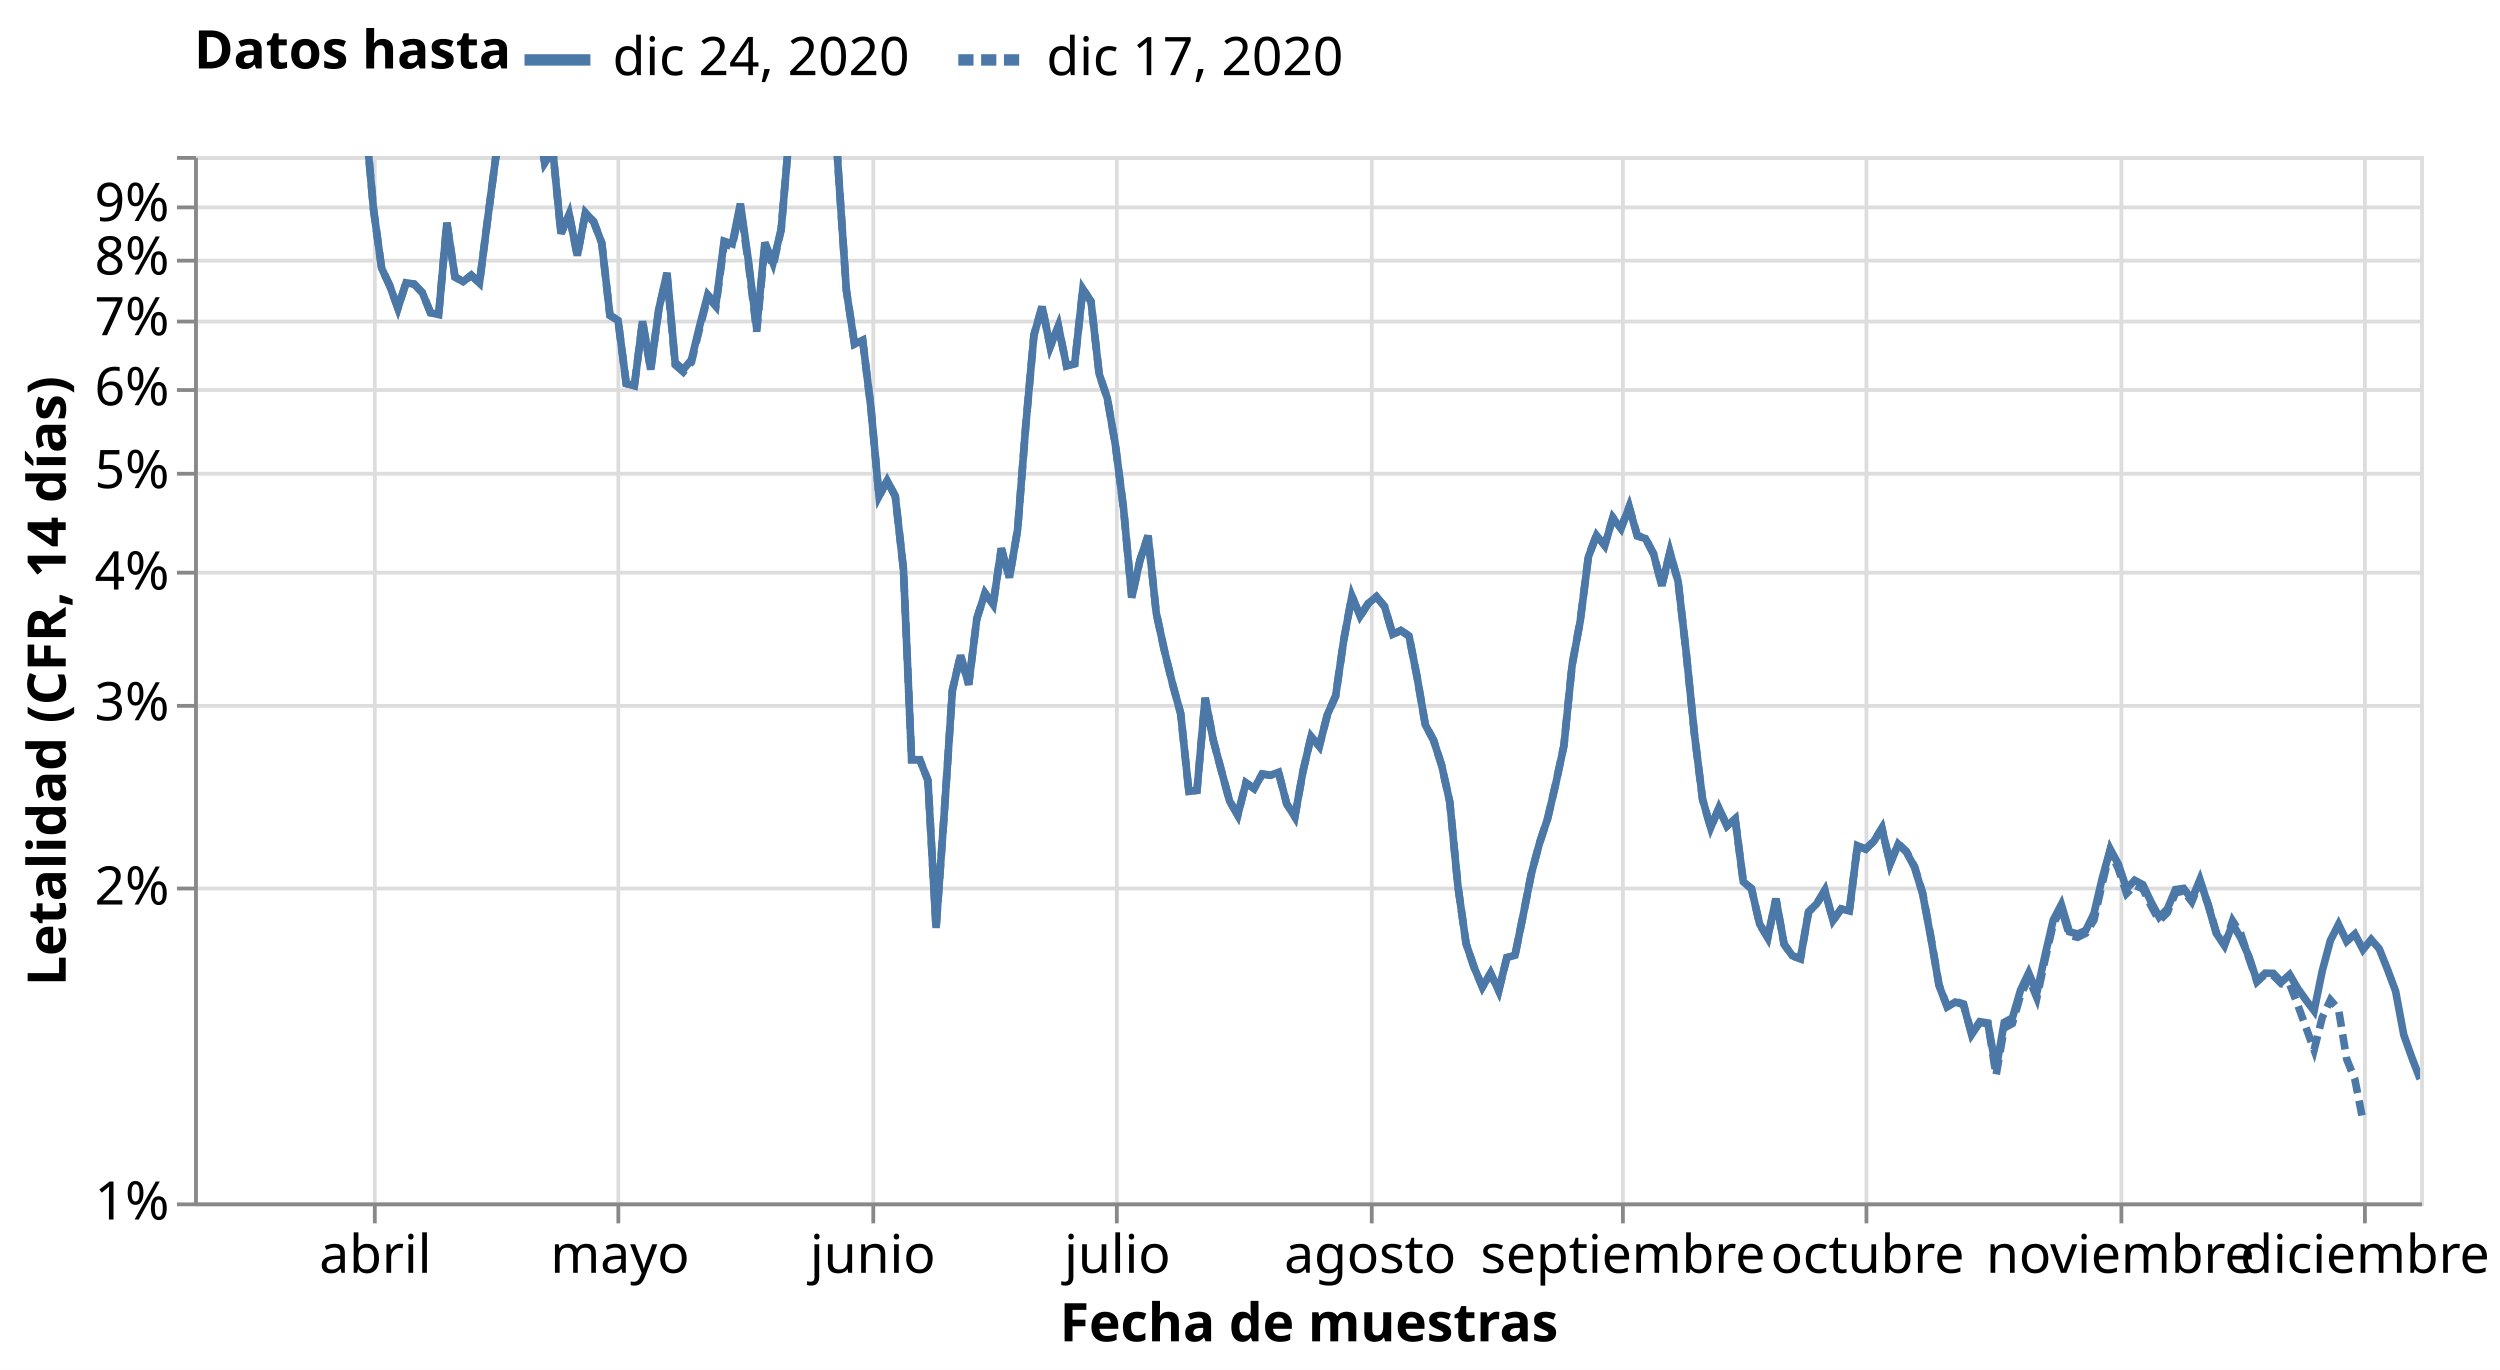
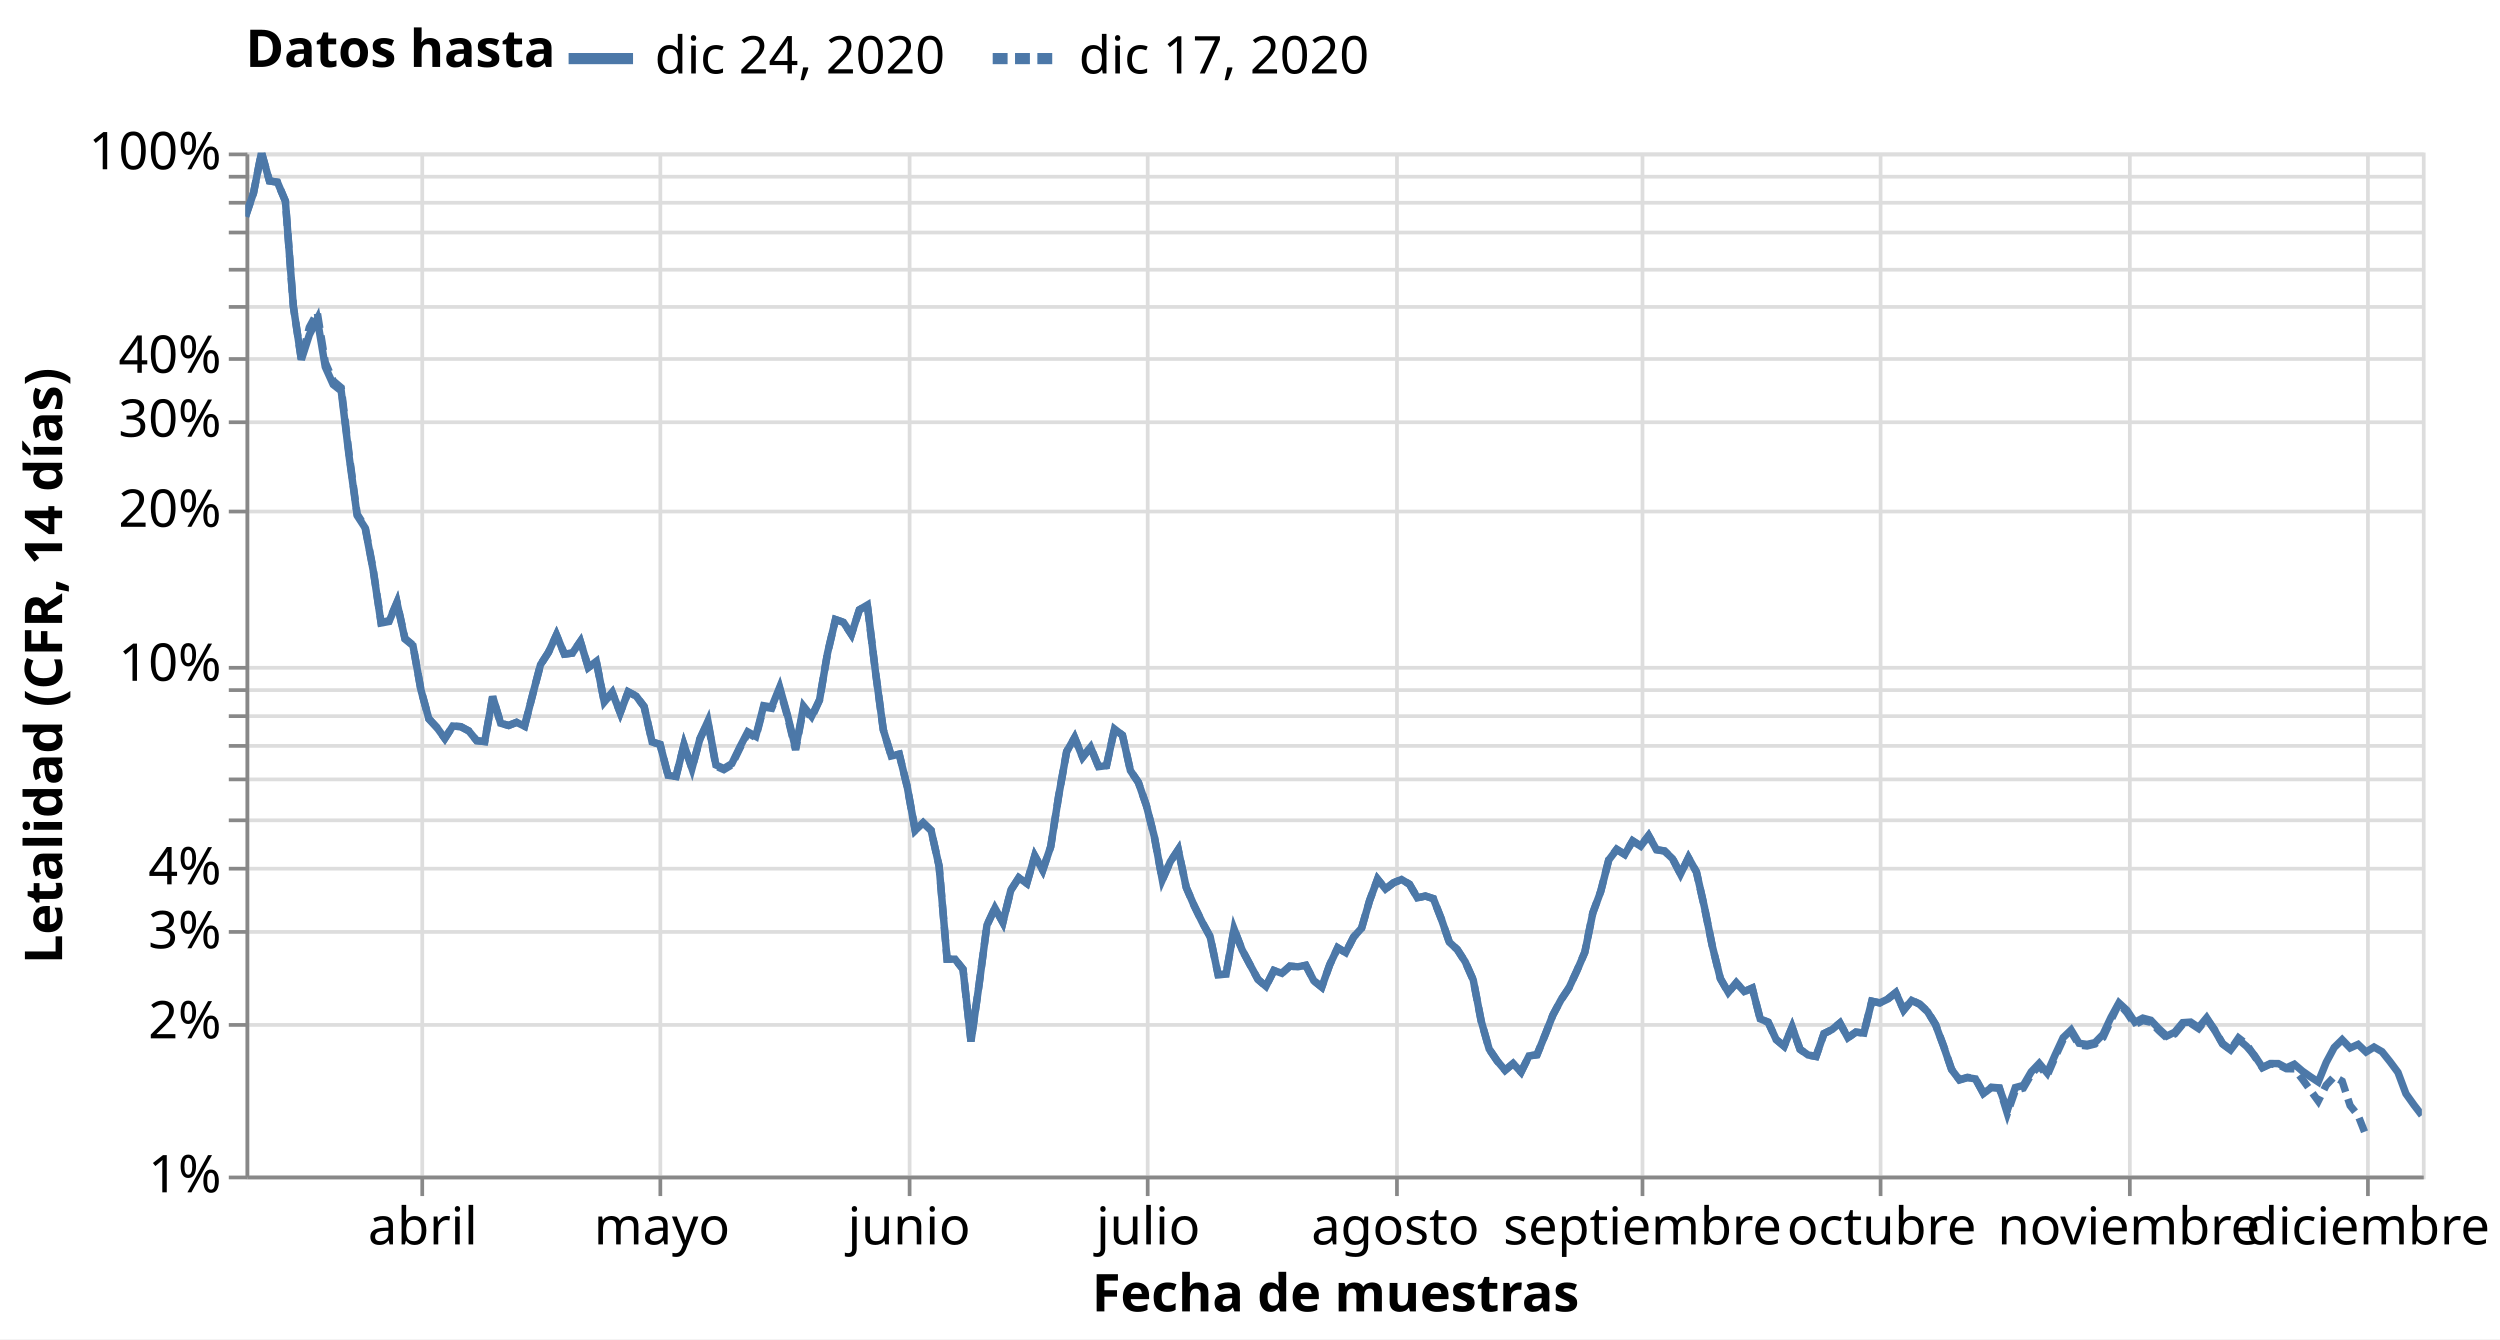
- <svg xmlns="http://www.w3.org/2000/svg" class="marks" width="657" height="360" viewBox="0 0 657 360" version="1.1">
-   <rect width="657" height="360" style="fill: white;" />
+ <svg xmlns="http://www.w3.org/2000/svg" class="marks" width="672" height="360" viewBox="0 0 672 360" version="1.1">
+   <rect width="672" height="360" style="fill: white;" />
  <defs>
    <clipPath id="clip1">
      <rect x="0" y="0" width="585" height="275" />
    </clipPath>
    <clipPath id="clip2">
      <rect x="0" y="0" width="585" height="275" />
    </clipPath>
  </defs>
-   <g transform="translate(51,41)">
+   <g transform="translate(66,41)">
    <g class="mark-group role-frame root">
      <g transform="translate(0,0)">
        <path class="background" d="M0.5,0.5h585v275h-585Z" style="fill: none; stroke: #ddd;" />
        <g>
          <g class="mark-group role-axis">
            <g transform="translate(0.5,275.5)">
              <path class="background" d="M0,0h0v0h0Z" style="pointer-events: none; fill: none;" />
              <g>
                <g class="mark-rule role-axis-grid" style="pointer-events: none;">
                  <line transform="translate(47,-275)" x2="0" y2="275" style="fill: none; stroke: #ddd; stroke-width: 1; opacity: 1;" />
                  <line transform="translate(111,-275)" x2="0" y2="275" style="fill: none; stroke: #ddd; stroke-width: 1; opacity: 1;" />
                  <line transform="translate(178,-275)" x2="0" y2="275" style="fill: none; stroke: #ddd; stroke-width: 1; opacity: 1;" />
                  <line transform="translate(242,-275)" x2="0" y2="275" style="fill: none; stroke: #ddd; stroke-width: 1; opacity: 1;" />
                  <line transform="translate(309,-275)" x2="0" y2="275" style="fill: none; stroke: #ddd; stroke-width: 1; opacity: 1;" />
                  <line transform="translate(375,-275)" x2="0" y2="275" style="fill: none; stroke: #ddd; stroke-width: 1; opacity: 1;" />
                  <line transform="translate(439,-275)" x2="0" y2="275" style="fill: none; stroke: #ddd; stroke-width: 1; opacity: 1;" />
                  <line transform="translate(506,-275)" x2="0" y2="275" style="fill: none; stroke: #ddd; stroke-width: 1; opacity: 1;" />
                  <line transform="translate(570,-275)" x2="0" y2="275" style="fill: none; stroke: #ddd; stroke-width: 1; opacity: 1;" />
                </g>
              </g>
              <path class="foreground" d="" style="pointer-events: none; display: none; fill: none;" />
            </g>
          </g>
          <g class="mark-group role-axis">
            <g transform="translate(0.5,0.5)">
              <path class="background" d="M0,0h0v0h0Z" style="pointer-events: none; fill: none;" />
              <g>
                <g class="mark-rule role-axis-grid" style="pointer-events: none;">
                  <line transform="translate(0,275)" x2="585" y2="0" style="fill: none; stroke: #ddd; stroke-width: 1; opacity: 1;" />
+                   <line transform="translate(0,234)" x2="585" y2="0" style="fill: none; stroke: #ddd; stroke-width: 1; opacity: 1;" />
+                   <line transform="translate(0,209)" x2="585" y2="0" style="fill: none; stroke: #ddd; stroke-width: 1; opacity: 1;" />
                  <line transform="translate(0,192)" x2="585" y2="0" style="fill: none; stroke: #ddd; stroke-width: 1; opacity: 1;" />
+                   <line transform="translate(0,179)" x2="585" y2="0" style="fill: none; stroke: #ddd; stroke-width: 1; opacity: 1;" />
+                   <line transform="translate(0,168)" x2="585" y2="0" style="fill: none; stroke: #ddd; stroke-width: 1; opacity: 1;" />
+                   <line transform="translate(0,159)" x2="585" y2="0" style="fill: none; stroke: #ddd; stroke-width: 1; opacity: 1;" />
+                   <line transform="translate(0,151)" x2="585" y2="0" style="fill: none; stroke: #ddd; stroke-width: 1; opacity: 1;" />
                  <line transform="translate(0,144)" x2="585" y2="0" style="fill: none; stroke: #ddd; stroke-width: 1; opacity: 1;" />
-                   <line transform="translate(0,109)" x2="585" y2="0" style="fill: none; stroke: #ddd; stroke-width: 1; opacity: 1;" />
-                   <line transform="translate(0,83)" x2="585" y2="0" style="fill: none; stroke: #ddd; stroke-width: 1; opacity: 1;" />
-                   <line transform="translate(0,61)" x2="585" y2="0" style="fill: none; stroke: #ddd; stroke-width: 1; opacity: 1;" />
-                   <line transform="translate(0,43)" x2="585" y2="0" style="fill: none; stroke: #ddd; stroke-width: 1; opacity: 1;" />
-                   <line transform="translate(0,27)" x2="585" y2="0" style="fill: none; stroke: #ddd; stroke-width: 1; opacity: 1;" />
+                   <line transform="translate(0,138)" x2="585" y2="0" style="fill: none; stroke: #ddd; stroke-width: 1; opacity: 1;" />
+                   <line transform="translate(0,96)" x2="585" y2="0" style="fill: none; stroke: #ddd; stroke-width: 1; opacity: 1;" />
+                   <line transform="translate(0,72)" x2="585" y2="0" style="fill: none; stroke: #ddd; stroke-width: 1; opacity: 1;" />
+                   <line transform="translate(0,55)" x2="585" y2="0" style="fill: none; stroke: #ddd; stroke-width: 1; opacity: 1;" />
+                   <line transform="translate(0,41)" x2="585" y2="0" style="fill: none; stroke: #ddd; stroke-width: 1; opacity: 1;" />
+                   <line transform="translate(0,31)" x2="585" y2="0" style="fill: none; stroke: #ddd; stroke-width: 1; opacity: 1;" />
+                   <line transform="translate(0,21)" x2="585" y2="0" style="fill: none; stroke: #ddd; stroke-width: 1; opacity: 1;" />
                  <line transform="translate(0,13)" x2="585" y2="0" style="fill: none; stroke: #ddd; stroke-width: 1; opacity: 1;" />
+                   <line transform="translate(0,6)" x2="585" y2="0" style="fill: none; stroke: #ddd; stroke-width: 1; opacity: 1;" />
                  <line transform="translate(0,0)" x2="585" y2="0" style="fill: none; stroke: #ddd; stroke-width: 1; opacity: 1;" />
                </g>
              </g>
              <path class="foreground" d="" style="pointer-events: none; display: none; fill: none;" />
            </g>
          </g>
          <g class="mark-group role-axis">
            <g transform="translate(0.5,275.5)">
              <path class="background" d="M0,0h0v0h0Z" style="pointer-events: none; fill: none;" />
              <g>
                <g class="mark-rule role-axis-tick" style="pointer-events: none;">
                  <line transform="translate(47,0)" x2="0" y2="5" style="fill: none; stroke: #888; stroke-width: 1; opacity: 1;" />
                  <line transform="translate(111,0)" x2="0" y2="5" style="fill: none; stroke: #888; stroke-width: 1; opacity: 1;" />
                  <line transform="translate(178,0)" x2="0" y2="5" style="fill: none; stroke: #888; stroke-width: 1; opacity: 1;" />
                  <line transform="translate(242,0)" x2="0" y2="5" style="fill: none; stroke: #888; stroke-width: 1; opacity: 1;" />
                  <line transform="translate(309,0)" x2="0" y2="5" style="fill: none; stroke: #888; stroke-width: 1; opacity: 1;" />
                  <line transform="translate(375,0)" x2="0" y2="5" style="fill: none; stroke: #888; stroke-width: 1; opacity: 1;" />
                  <line transform="translate(439,0)" x2="0" y2="5" style="fill: none; stroke: #888; stroke-width: 1; opacity: 1;" />
                  <line transform="translate(506,0)" x2="0" y2="5" style="fill: none; stroke: #888; stroke-width: 1; opacity: 1;" />
                  <line transform="translate(570,0)" x2="0" y2="5" style="fill: none; stroke: #888; stroke-width: 1; opacity: 1;" />
                </g>
                <g class="mark-text role-axis-label" style="pointer-events: none;">
                  <text text-anchor="middle" transform="translate(47.14286,18)" style="font-family: sans-serif; font-size: 14px; fill: #000; opacity: 1;">abril</text>
                  <text text-anchor="middle" transform="translate(111.4286,18)" style="font-family: sans-serif; font-size: 14px; fill: #000; opacity: 1;">mayo</text>
                  <text text-anchor="middle" transform="translate(177.8571,18)" style="font-family: sans-serif; font-size: 14px; fill: #000; opacity: 1;">junio</text>
                  <text text-anchor="middle" transform="translate(242.1429,18)" style="font-family: sans-serif; font-size: 14px; fill: #000; opacity: 1;">julio</text>
                  <text text-anchor="middle" transform="translate(308.5714,18)" style="font-family: sans-serif; font-size: 14px; fill: #000; opacity: 1;">agosto</text>
                  <text text-anchor="middle" transform="translate(375,18)" style="font-family: sans-serif; font-size: 14px; fill: #000; opacity: 1;">septiembre</text>
                  <text text-anchor="middle" transform="translate(439.2857,18)" style="font-family: sans-serif; font-size: 14px; fill: #000; opacity: 1;">octubre</text>
                  <text text-anchor="middle" transform="translate(505.7143,18)" style="font-family: sans-serif; font-size: 14px; fill: #000; opacity: 1;">noviembre</text>
                  <text text-anchor="middle" transform="translate(570,18)" style="font-family: sans-serif; font-size: 14px; fill: #000; opacity: 1;">diciembre</text>
                </g>
                <g class="mark-rule role-axis-domain" style="pointer-events: none;">
                  <line transform="translate(0,0)" x2="585" y2="0" style="fill: none; stroke: #888; stroke-width: 1; opacity: 1;" />
                </g>
                <g class="mark-text role-axis-title" style="pointer-events: none;">
                  <text text-anchor="middle" transform="translate(292.5,36)" style="font-family: sans-serif; font-size: 14px; font-weight: bold; fill: #000; opacity: 1;">Fecha de muestras</text>
                </g>
              </g>
              <path class="foreground" d="" style="pointer-events: none; display: none; fill: none;" />
            </g>
          </g>
          <g class="mark-group role-axis">
            <g transform="translate(0.5,0.5)">
              <path class="background" d="M0,0h0v0h0Z" style="pointer-events: none; fill: none;" />
              <g>
                <g class="mark-rule role-axis-tick" style="pointer-events: none;">
                  <line transform="translate(0,275)" x2="-5" y2="0" style="fill: none; stroke: #888; stroke-width: 1; opacity: 1;" />
+                   <line transform="translate(0,234)" x2="-5" y2="0" style="fill: none; stroke: #888; stroke-width: 1; opacity: 1;" />
+                   <line transform="translate(0,209)" x2="-5" y2="0" style="fill: none; stroke: #888; stroke-width: 1; opacity: 1;" />
                  <line transform="translate(0,192)" x2="-5" y2="0" style="fill: none; stroke: #888; stroke-width: 1; opacity: 1;" />
+                   <line transform="translate(0,179)" x2="-5" y2="0" style="fill: none; stroke: #888; stroke-width: 1; opacity: 1;" />
+                   <line transform="translate(0,168)" x2="-5" y2="0" style="fill: none; stroke: #888; stroke-width: 1; opacity: 1;" />
+                   <line transform="translate(0,159)" x2="-5" y2="0" style="fill: none; stroke: #888; stroke-width: 1; opacity: 1;" />
+                   <line transform="translate(0,151)" x2="-5" y2="0" style="fill: none; stroke: #888; stroke-width: 1; opacity: 1;" />
                  <line transform="translate(0,144)" x2="-5" y2="0" style="fill: none; stroke: #888; stroke-width: 1; opacity: 1;" />
-                   <line transform="translate(0,109)" x2="-5" y2="0" style="fill: none; stroke: #888; stroke-width: 1; opacity: 1;" />
-                   <line transform="translate(0,83)" x2="-5" y2="0" style="fill: none; stroke: #888; stroke-width: 1; opacity: 1;" />
-                   <line transform="translate(0,61)" x2="-5" y2="0" style="fill: none; stroke: #888; stroke-width: 1; opacity: 1;" />
-                   <line transform="translate(0,43)" x2="-5" y2="0" style="fill: none; stroke: #888; stroke-width: 1; opacity: 1;" />
-                   <line transform="translate(0,27)" x2="-5" y2="0" style="fill: none; stroke: #888; stroke-width: 1; opacity: 1;" />
+                   <line transform="translate(0,138)" x2="-5" y2="0" style="fill: none; stroke: #888; stroke-width: 1; opacity: 1;" />
+                   <line transform="translate(0,96)" x2="-5" y2="0" style="fill: none; stroke: #888; stroke-width: 1; opacity: 1;" />
+                   <line transform="translate(0,72)" x2="-5" y2="0" style="fill: none; stroke: #888; stroke-width: 1; opacity: 1;" />
+                   <line transform="translate(0,55)" x2="-5" y2="0" style="fill: none; stroke: #888; stroke-width: 1; opacity: 1;" />
+                   <line transform="translate(0,41)" x2="-5" y2="0" style="fill: none; stroke: #888; stroke-width: 1; opacity: 1;" />
+                   <line transform="translate(0,31)" x2="-5" y2="0" style="fill: none; stroke: #888; stroke-width: 1; opacity: 1;" />
+                   <line transform="translate(0,21)" x2="-5" y2="0" style="fill: none; stroke: #888; stroke-width: 1; opacity: 1;" />
                  <line transform="translate(0,13)" x2="-5" y2="0" style="fill: none; stroke: #888; stroke-width: 1; opacity: 1;" />
+                   <line transform="translate(0,6)" x2="-5" y2="0" style="fill: none; stroke: #888; stroke-width: 1; opacity: 1;" />
                  <line transform="translate(0,0)" x2="-5" y2="0" style="fill: none; stroke: #888; stroke-width: 1; opacity: 1;" />
                </g>
                <g class="mark-text role-axis-label" style="pointer-events: none;">
                  <text text-anchor="end" transform="translate(-7,279)" style="font-family: sans-serif; font-size: 14px; fill: #000; opacity: 1;">1%</text>
-                   <text text-anchor="end" transform="translate(-7,196.2168)" style="font-family: sans-serif; font-size: 14px; fill: #000; opacity: 1;">2%</text>
-                   <text text-anchor="end" transform="translate(-7,147.7917)" style="font-family: sans-serif; font-size: 14px; fill: #000; opacity: 1;">3%</text>
-                   <text text-anchor="end" transform="translate(-7,113.4335)" style="font-family: sans-serif; font-size: 14px; fill: #000; opacity: 1;">4%</text>
-                   <text text-anchor="end" transform="translate(-7,86.78325)" style="font-family: sans-serif; font-size: 14px; fill: #000; opacity: 1;">5%</text>
-                   <text text-anchor="end" transform="translate(-7,65.00841)" style="font-family: sans-serif; font-size: 14px; fill: #000; opacity: 1;">6%</text>
-                   <text text-anchor="end" transform="translate(-7,46.59804)" style="font-family: sans-serif; font-size: 14px; fill: #000; opacity: 1;">7%</text>
-                   <text text-anchor="end" transform="translate(-7,30.65025)" style="font-family: sans-serif; font-size: 14px; fill: #000; opacity: 1;">8%</text>
-                   <text text-anchor="end" transform="translate(-7,16.58331)" style="font-family: sans-serif; font-size: 14px; fill: #000; opacity: 1;">9%</text>
-                   <text text-anchor="end" transform="translate(-7,4)" style="font-family: sans-serif; font-size: 14px; fill: #000; opacity: 0;">10%</text>
+                   <text text-anchor="end" transform="translate(-7,237.6084)" style="font-family: sans-serif; font-size: 14px; fill: #000; opacity: 1;">2%</text>
+                   <text text-anchor="end" transform="translate(-7,213.3958)" style="font-family: sans-serif; font-size: 14px; fill: #000; opacity: 1;">3%</text>
+                   <text text-anchor="end" transform="translate(-7,196.2168)" style="font-family: sans-serif; font-size: 14px; fill: #000; opacity: 1;">4%</text>
+                   <text text-anchor="end" transform="translate(-7,182.8916)" style="font-family: sans-serif; font-size: 14px; fill: #000; opacity: 0;">5%</text>
+                   <text text-anchor="end" transform="translate(-7,172.0042)" style="font-family: sans-serif; font-size: 14px; fill: #000; opacity: 1;" />
+                   <text text-anchor="end" transform="translate(-7,162.799)" style="font-family: sans-serif; font-size: 14px; fill: #000; opacity: 1;" />
+                   <text text-anchor="end" transform="translate(-7,154.8251)" style="font-family: sans-serif; font-size: 14px; fill: #000; opacity: 1;" />
+                   <text text-anchor="end" transform="translate(-7,147.7917)" style="font-family: sans-serif; font-size: 14px; fill: #000; opacity: 1;" />
+                   <text text-anchor="end" transform="translate(-7,141.5)" style="font-family: sans-serif; font-size: 14px; fill: #000; opacity: 1;">10%</text>
+                   <text text-anchor="end" transform="translate(-7,100.1084)" style="font-family: sans-serif; font-size: 14px; fill: #000; opacity: 1;">20%</text>
+                   <text text-anchor="end" transform="translate(-7,75.89583)" style="font-family: sans-serif; font-size: 14px; fill: #000; opacity: 1;">30%</text>
+                   <text text-anchor="end" transform="translate(-7,58.71675)" style="font-family: sans-serif; font-size: 14px; fill: #000; opacity: 1;">40%</text>
+                   <text text-anchor="end" transform="translate(-7,45.39162)" style="font-family: sans-serif; font-size: 14px; fill: #000; opacity: 0;">50%</text>
+                   <text text-anchor="end" transform="translate(-7,34.5042)" style="font-family: sans-serif; font-size: 14px; fill: #000; opacity: 1;" />
+                   <text text-anchor="end" transform="translate(-7,25.29902)" style="font-family: sans-serif; font-size: 14px; fill: #000; opacity: 1;" />
+                   <text text-anchor="end" transform="translate(-7,17.32513)" style="font-family: sans-serif; font-size: 14px; fill: #000; opacity: 1;" />
+                   <text text-anchor="end" transform="translate(-7,10.29165)" style="font-family: sans-serif; font-size: 14px; fill: #000; opacity: 1;" />
+                   <text text-anchor="end" transform="translate(-7,4)" style="font-family: sans-serif; font-size: 14px; fill: #000; opacity: 1;">100%</text>
                </g>
                <g class="mark-rule role-axis-domain" style="pointer-events: none;">
                  <line transform="translate(0,275)" x2="0" y2="-275" style="fill: none; stroke: #888; stroke-width: 1; opacity: 1;" />
                </g>
                <g class="mark-text role-axis-title" style="pointer-events: none;">
-                   <text text-anchor="middle" transform="translate(-31.23438,137.5) rotate(-90) translate(0,-3)" style="font-family: sans-serif; font-size: 14px; font-weight: bold; fill: #000; opacity: 1;">Letalidad (CFR, 14 días)</text>
+                   <text text-anchor="middle" transform="translate(-46.80664,137.5) rotate(-90) translate(0,-3)" style="font-family: sans-serif; font-size: 14px; font-weight: bold; fill: #000; opacity: 1;">Letalidad (CFR, 14 días)</text>
                </g>
              </g>
              <path class="foreground" d="" style="pointer-events: none; display: none; fill: none;" />
            </g>
          </g>
          <g class="mark-group role-scope pathgroup">
            <g transform="translate(0,0)">
              <path class="background" d="M0,0h585v275h-585Z" style="fill: none;" />
              <g>
                <g class="mark-line role-mark marks" clip-path="url(#clip1)">
-                   <path d="M0,-240.642L2.143,-253.225L4.286,-275L6.429,-259.733L8.571,-259.052L10.714,-248.882L12.857,-192.217L15,-163.615L17.143,-176.949L19.286,-185.518L21.429,-159.739L23.571,-150.241L25.714,-146.875L27.857,-111.386L30,-79.848L32.143,-73.224L34.286,-50.744L36.429,-22.086L38.571,-22.882L40.714,-32.919L42.857,-13.452L45,-9.958L47.143,13.897L49.286,29.483L51.429,34.098L53.571,39.991L55.714,33.315L57.857,33.657L60,35.94L62.143,41.196L64.286,41.669L66.429,17.497L68.571,31.805L70.714,33.015L72.857,31.334L75,33.391L77.143,16.692L79.286,0.351L81.429,-6.317L83.571,-15.656L85.714,-5.343L87.857,-5.909L90,-12.127L92.143,1.823L94.286,-1.442L96.429,20.41L98.571,15.267L100.714,26.172L102.857,14.948L105,17.21L107.143,22.876L109.286,41.879L111.429,43.194L113.571,59.808L115.714,60.41L117.857,43.422L120,56.133L122.143,40.185L124.286,30.676L126.429,54.252L128.571,56.133L130.714,53.543L132.857,44.693L135,36.453L137.143,38.866L139.286,22.386L141.429,23.095L143.571,12.526L145.714,27.748L147.857,45.428L150,22.713L152.143,28.111L154.286,19.326L156.429,-5.792L158.571,-23.925L160.714,-22.459L162.857,-15.948L165,-29.165L167.143,-31.733L169.286,3.53L171.429,35.349L173.571,49.416L175.714,48.425L177.857,65.979L180,89.42L182.143,85.315L184.286,89.42L186.429,108.635L188.571,158.652L190.714,158.652L192.857,164.064L195,202.874L197.143,172.807L199.286,140.4L201.429,131.208L203.571,138.916L205.714,121.538L207.857,114.881L210,117.886L212.143,103.128L214.286,110.791L216.429,98.17L218.571,70.862L220.714,47.051L222.857,39.571L225,50.098L227.143,44.693L229.286,55.162L231.429,54.592L233.571,34.926L235.714,38.256L237.857,57.276L240,63.643L242.143,76.039L244.286,92.822L246.429,116.034L248.571,106.263L250.714,99.789L252.857,120.048L255,129.945L257.143,138.734L259.286,146.555L261.429,166.983L263.571,166.705L265.714,142.407L267.857,153.552L270,161.625L272.143,169.537L274.286,173.224L276.429,164.736L278.571,166.24L280.714,162.403L282.857,162.745L285,161.949L287.143,170.238L289.286,173.666L291.429,161.646L293.571,152.527L295.714,155.12L297.857,146.735L300,141.935L302.143,127.159L304.286,115.626L306.429,120.913L308.571,117.6L310.714,115.818L312.857,118.365L315,125.685L317.143,124.704L319.286,126.117L321.429,137.035L323.571,149.493L325.714,153.456L327.857,160.086L330,169.77L332.143,191.904L334.286,206.96L336.429,213.309L338.571,218.375L340.714,214.749L342.857,219.35L345,210.645L347.143,210.05L349.286,199.528L351.429,188.621L353.571,180.603L355.714,174.145L357.857,164.968L360,154.988L362.143,133.877L364.286,122.209L366.429,105.341L368.571,99.706L370.714,102.39L372.857,95.142L375,97.911L377.143,92.299L379.286,99.871L381.429,100.536L383.571,104.644L385.714,112.921L387.857,104.096L390,111.732L392.143,130.597L394.286,151.777L396.429,169.032L398.571,176.507L400.714,171.33L402.857,176.031L405,174.175L407.143,190.744L409.286,192.49L411.429,201.84L413.571,205.396L415.714,195.154L417.857,207.097L420,210.148L422.143,210.933L424.286,198.63L426.429,196.509L428.571,192.984L430.714,200.907L432.857,197.866L435,198.394L437.143,181.246L439.286,182.161L441.429,180.103L443.571,176.681L445.714,186.04L447.857,180.837L450,182.914L452.143,186.931L454.286,193.972L456.429,205.455L458.571,217.966L460.714,223.609L462.857,222.349L465,223.013L467.143,230.873L469.286,227.701L471.429,228.046L473.571,239.918L475.714,227.672L477.857,226.509L480,219.193L482.143,214.685L484.286,219.865L486.429,210.08L488.571,200.848L490.714,196.722L492.857,203.871L495,204.457L497.143,203.501L499.286,199.099L501.429,189.952L503.571,182.167L505.714,186.127L507.857,192.55L510,190.342L512.143,191.488L514.286,196.002L516.429,199.992L518.571,197.89L520.714,192.778L522.857,192.479L525,195.369L527.143,190.168L529.286,196.806L531.429,204.277L533.571,207.464L535.714,201.819L537.857,205.482L540,210.343L542.143,216.827L544.286,214.745L546.429,214.796L548.571,217.078L550.714,215.121L552.857,218.791L555,221.807L557.143,224.644L559.286,214.154L561.429,206.143L563.571,201.938L565.714,206.398L567.857,204.468L570,208.554L572.143,205.906L574.286,208.382L576.429,213.739L578.571,219.504L580.714,230.982L582.857,236.995L585,242.574" style="fill: none; stroke: #4c78a8; stroke-width: 2; stroke-dasharray: 1,0;" />
+                   <path d="M0,17.179L2.143,10.887L4.286,0L6.429,7.634L8.571,7.974L10.714,13.059L12.857,41.392L15,55.692L17.143,49.025L19.286,44.741L21.429,57.63L23.571,62.379L25.714,64.062L27.857,81.807L30,97.576L32.143,100.888L34.286,112.128L36.429,126.457L38.571,126.059L40.714,121.04L42.857,130.774L45,132.521L47.143,144.449L49.286,152.241L51.429,154.549L53.571,157.496L55.714,154.158L57.857,154.329L60,155.47L62.143,158.098L64.286,158.334L66.429,146.248L68.571,153.402L70.714,154.007L72.857,153.167L75,154.196L77.143,145.846L79.286,137.675L81.429,134.342L83.571,129.672L85.714,134.829L87.857,134.545L90,131.437L92.143,138.412L94.286,136.779L96.429,147.705L98.571,145.134L100.714,150.586L102.857,144.974L105,146.105L107.143,148.938L109.286,158.44L111.429,159.097L113.571,167.404L115.714,167.705L117.857,159.211L120,165.566L122.143,157.593L124.286,152.838L126.429,164.626L128.571,165.566L130.714,164.272L132.857,159.846L135,155.726L137.143,156.933L139.286,148.693L141.429,149.047L143.571,143.763L145.714,151.374L147.857,160.214L150,148.857L152.143,151.556L154.286,147.163L156.429,134.604L158.571,125.537L160.714,126.27L162.857,129.526L165,122.918L167.143,121.633L169.286,139.265L171.429,155.175L173.571,162.208L175.714,161.713L177.857,170.49L180,182.21L182.143,180.158L184.286,182.21L186.429,191.817L188.571,216.826L190.714,216.826L192.857,219.532L195,238.937L197.143,223.903L199.286,207.7L201.429,203.104L203.571,206.958L205.714,198.269L207.857,194.94L210,196.443L212.143,189.064L214.286,192.895L216.429,186.585L218.571,172.931L220.714,161.025L222.857,157.286L225,162.549L227.143,159.846L229.286,165.081L231.429,164.796L233.571,154.963L235.714,156.628L237.857,166.138L240,169.322L242.143,175.519L244.286,183.911L246.429,195.517L248.571,190.631L250.714,187.395L252.857,197.524L255,202.472L257.143,206.867L259.286,210.778L261.429,220.992L263.571,220.852L265.714,208.704L267.857,214.276L270,218.313L272.143,222.268L274.286,224.112L276.429,219.868L278.571,220.62L280.714,218.702L282.857,218.872L285,218.474L287.143,222.619L289.286,224.333L291.429,218.323L293.571,213.763L295.714,215.06L297.857,210.868L300,208.467L302.143,201.08L304.286,195.313L306.429,197.956L308.571,196.3L310.714,195.409L312.857,196.682L315,200.342L317.143,199.852L319.286,200.558L321.429,206.018L323.571,212.247L325.714,214.228L327.857,217.543L330,222.385L332.143,233.452L334.286,240.98L336.429,244.154L338.571,246.688L340.714,244.874L342.857,247.175L345,242.823L347.143,242.525L349.286,237.264L351.429,231.811L353.571,227.801L355.714,224.573L357.857,219.984L360,214.994L362.143,204.439L364.286,198.605L366.429,190.171L368.571,187.353L370.714,188.695L372.857,185.071L375,186.456L377.143,183.65L379.286,187.435L381.429,187.768L383.571,189.822L385.714,193.96L387.857,189.548L390,193.366L392.143,202.799L394.286,213.389L396.429,222.016L398.571,225.753L400.714,223.165L402.857,225.516L405,224.588L407.143,232.872L409.286,233.745L411.429,238.42L413.571,240.198L415.714,235.077L417.857,241.049L420,242.574L422.143,242.966L424.286,236.815L426.429,235.754L428.571,233.992L430.714,237.953L432.857,236.433L435,236.697L437.143,228.123L439.286,228.581L441.429,227.551L443.571,225.841L445.714,230.52L447.857,227.918L450,228.957L452.143,230.966L454.286,234.486L456.429,240.228L458.571,246.483L460.714,249.305L462.857,248.675L465,249.006L467.143,252.936L469.286,251.351L471.429,251.523L473.571,257.459L475.714,251.336L477.857,250.755L480,247.097L482.143,244.843L484.286,247.433L486.429,242.54L488.571,237.924L490.714,235.861L492.857,239.435L495,239.729L497.143,239.25L499.286,237.05L501.429,232.476L503.571,228.583L505.714,230.564L507.857,233.775L510,232.671L512.143,233.244L514.286,235.501L516.429,237.496L518.571,236.445L520.714,233.889L522.857,233.739L525,235.185L527.143,232.584L529.286,235.903L531.429,239.639L533.571,241.232L535.714,238.41L537.857,240.241L540,242.671L542.143,245.913L544.286,244.873L546.429,244.898L548.571,246.039L550.714,245.06L552.857,246.895L555,248.404L557.143,249.822L559.286,244.577L561.429,240.572L563.571,238.469L565.714,240.699L567.857,239.734L570,241.777L572.143,240.453L574.286,241.691L576.429,244.37L578.571,247.252L580.714,252.991L582.857,255.997L585,258.787" style="fill: none; stroke: #4c78a8; stroke-width: 2; stroke-dasharray: 1,0;" />
                </g>
              </g>
              <path class="foreground" d="" style="display: none; fill: none;" />
            </g>
            <g transform="translate(0,0)">
              <path class="background" d="M0,0h585v275h-585Z" style="fill: none;" />
              <g>
                <g class="mark-line role-mark marks" clip-path="url(#clip2)">
-                   <path d="M0,-240.642L2.143,-253.225L4.286,-275L6.429,-259.733L8.571,-259.052L10.714,-248.882L12.857,-192.217L15,-163.615L17.143,-180.998L19.286,-188.98L21.429,-162.202L23.571,-152.215L25.714,-148.57L27.857,-112.54L30,-80.631L32.143,-73.838L34.286,-51.213L36.429,-22.484L38.571,-23.254L40.714,-33.277L42.857,-13.743L45,-10.218L47.143,13.897L49.286,29.483L51.429,34.098L53.571,39.991L55.714,33.315L57.857,33.657L60,35.94L62.143,41.196L64.286,41.669L66.429,17.497L68.571,31.805L70.714,33.015L72.857,31.334L75,33.391L77.143,16.692L79.286,0.351L81.429,-6.317L83.571,-15.656L85.714,-5.343L87.857,-5.909L90,-12.127L92.143,1.823L94.286,-1.442L96.429,20.41L98.571,15.267L100.714,26.172L102.857,14.948L105,17.21L107.143,22.876L109.286,41.879L111.429,43.194L113.571,59.808L115.714,60.41L117.857,43.422L120,56.133L122.143,40.185L124.286,31.334L126.429,54.882L128.571,56.753L130.714,54.174L132.857,45.323L135,37.083L137.143,39.527L139.286,23.095L141.429,23.799L143.571,13.248L145.714,28.474L147.857,46.158L150,23.529L152.143,28.955L154.286,19.326L156.429,-5.792L158.571,-23.925L160.714,-22.459L162.857,-15.948L165,-29.165L167.143,-31.733L169.286,3.53L171.429,35.349L173.571,49.416L175.714,48.425L177.857,65.979L180,89.42L182.143,85.315L184.286,89.42L186.429,108.635L188.571,158.652L190.714,158.652L192.857,164.064L195,202.874L197.143,172.807L199.286,140.4L201.429,131.208L203.571,138.916L205.714,121.538L207.857,114.881L210,117.886L212.143,103.128L214.286,110.791L216.429,98.17L218.571,70.862L220.714,47.051L222.857,39.571L225,50.098L227.143,44.693L229.286,55.162L231.429,54.592L233.571,34.926L235.714,38.256L237.857,57.276L240,63.643L242.143,76.039L244.286,92.822L246.429,116.034L248.571,106.263L250.714,99.789L252.857,120.048L255,129.945L257.143,138.734L259.286,146.555L261.429,166.983L263.571,166.705L265.714,142.407L267.857,153.552L270,161.625L272.143,169.537L274.286,173.224L276.429,164.736L278.571,166.24L280.714,162.403L282.857,162.745L285,161.949L287.143,170.238L289.286,173.666L291.429,161.646L293.571,152.527L295.714,155.12L297.857,146.735L300,141.935L302.143,127.159L304.286,115.626L306.429,120.913L308.571,117.6L310.714,115.818L312.857,118.365L315,125.685L317.143,124.704L319.286,126.117L321.429,137.035L323.571,149.493L325.714,153.456L327.857,160.116L330,169.8L332.143,191.932L334.286,206.987L336.429,213.335L338.571,218.401L340.714,214.775L342.857,219.376L345,210.672L347.143,210.05L349.286,199.528L351.429,188.621L353.571,180.603L355.714,174.145L357.857,164.848L360,154.864L362.143,133.745L364.286,122.071L366.429,105.192L368.571,99.552L370.714,102.236L372.857,94.98L375,97.745L377.143,92.168L379.286,99.739L381.429,100.448L383.571,104.558L385.714,112.835L387.857,104.143L390,111.821L392.143,130.679L394.286,151.848L396.429,169.097L398.571,176.57L400.714,171.394L402.857,176.091L405,174.232L407.143,190.822L409.286,192.565L411.429,201.888L413.571,205.467L415.714,195.225L417.857,207.165L420,210.194L422.143,210.98L424.286,198.68L426.429,196.535L428.571,192.984L430.714,200.907L432.857,197.866L435,198.394L437.143,181.246L439.286,182.129L441.429,180.069L443.571,176.614L445.714,185.973L447.857,180.704L450,182.75L452.143,186.741L454.286,193.727L456.429,205.247L458.571,217.791L460.714,223.434L462.857,222.172L465,222.842L467.143,230.656L469.286,227.489L471.429,227.84L473.571,241.599L475.714,229.166L477.857,227.985L480,220.57L482.143,215.99L484.286,221.209L486.429,211.254L488.571,201.881L490.714,197.709L492.857,204.816L495,205.324L497.143,204.255L499.286,200.797L501.429,191.387L503.571,182.534L505.714,187.396L507.857,193.81L510,191.641L512.143,192.603L514.286,197.017L516.429,200.968L518.571,198.851L520.714,193.657L522.857,193.142L525,195.973L527.143,190.707L529.286,196.629L531.429,203.974L533.571,207.318L535.714,200.983L537.857,204.334L540,210.777L542.143,217.018L544.286,215.033L546.429,215.383L548.571,217.538L550.714,217.614L552.857,223.116L555,228.996L557.143,234.923L559.286,226.39L561.429,221.801L563.571,224.256L565.714,237.349L567.857,242.668L570,253.57" style="fill: none; stroke: #4c78a8; stroke-width: 2; stroke-dasharray: 4,2;" />
+                   <path d="M0,17.179L2.143,10.887L4.286,0L6.429,7.634L8.571,7.974L10.714,13.059L12.857,41.392L15,55.692L17.143,47.001L19.286,43.01L21.429,56.399L23.571,61.392L25.714,63.215L27.857,81.23L30,97.184L32.143,100.581L34.286,111.893L36.429,126.258L38.571,125.873L40.714,120.861L42.857,130.629L45,132.391L47.143,144.449L49.286,152.241L51.429,154.549L53.571,157.496L55.714,154.158L57.857,154.329L60,155.47L62.143,158.098L64.286,158.334L66.429,146.248L68.571,153.402L70.714,154.007L72.857,153.167L75,154.196L77.143,145.846L79.286,137.675L81.429,134.342L83.571,129.672L85.714,134.829L87.857,134.545L90,131.437L92.143,138.412L94.286,136.779L96.429,147.705L98.571,145.134L100.714,150.586L102.857,144.974L105,146.105L107.143,148.938L109.286,158.44L111.429,159.097L113.571,167.404L115.714,167.705L117.857,159.211L120,165.566L122.143,157.593L124.286,153.167L126.429,164.941L128.571,165.877L130.714,164.587L132.857,160.161L135,156.041L137.143,157.264L139.286,149.047L141.429,149.4L143.571,144.124L145.714,151.737L147.857,160.579L150,149.264L152.143,151.978L154.286,147.163L156.429,134.604L158.571,125.537L160.714,126.27L162.857,129.526L165,122.918L167.143,121.633L169.286,139.265L171.429,155.175L173.571,162.208L175.714,161.713L177.857,170.49L180,182.21L182.143,180.158L184.286,182.21L186.429,191.817L188.571,216.826L190.714,216.826L192.857,219.532L195,238.937L197.143,223.903L199.286,207.7L201.429,203.104L203.571,206.958L205.714,198.269L207.857,194.94L210,196.443L212.143,189.064L214.286,192.895L216.429,186.585L218.571,172.931L220.714,161.025L222.857,157.286L225,162.549L227.143,159.846L229.286,165.081L231.429,164.796L233.571,154.963L235.714,156.628L237.857,166.138L240,169.322L242.143,175.519L244.286,183.911L246.429,195.517L248.571,190.631L250.714,187.395L252.857,197.524L255,202.472L257.143,206.867L259.286,210.778L261.429,220.992L263.571,220.852L265.714,208.704L267.857,214.276L270,218.313L272.143,222.268L274.286,224.112L276.429,219.868L278.571,220.62L280.714,218.702L282.857,218.872L285,218.474L287.143,222.619L289.286,224.333L291.429,218.323L293.571,213.763L295.714,215.06L297.857,210.868L300,208.467L302.143,201.08L304.286,195.313L306.429,197.956L308.571,196.3L310.714,195.409L312.857,196.682L315,200.342L317.143,199.852L319.286,200.558L321.429,206.018L323.571,212.247L325.714,214.228L327.857,217.558L330,222.4L332.143,233.466L334.286,240.994L336.429,244.168L338.571,246.701L340.714,244.887L342.857,247.188L345,242.836L347.143,242.525L349.286,237.264L351.429,231.811L353.571,227.801L355.714,224.573L357.857,219.924L360,214.932L362.143,204.373L364.286,198.535L366.429,190.096L368.571,187.276L370.714,188.618L372.857,184.99L375,186.373L377.143,183.584L379.286,187.369L381.429,187.724L383.571,189.779L385.714,193.917L387.857,189.571L390,193.41L392.143,202.84L394.286,213.424L396.429,222.048L398.571,225.785L400.714,223.197L402.857,225.545L405,224.616L407.143,232.911L409.286,233.782L411.429,238.444L413.571,240.234L415.714,235.113L417.857,241.083L420,242.597L422.143,242.99L424.286,236.84L426.429,235.767L428.571,233.992L430.714,237.953L432.857,236.433L435,236.697L437.143,228.123L439.286,228.564L441.429,227.535L443.571,225.807L445.714,230.487L447.857,227.852L450,228.875L452.143,230.871L454.286,234.364L456.429,240.124L458.571,246.395L460.714,249.217L462.857,248.586L465,248.921L467.143,252.828L469.286,251.245L471.429,251.42L473.571,258.299L475.714,252.083L477.857,251.492L480,247.785L482.143,245.495L484.286,248.104L486.429,243.127L488.571,238.441L490.714,236.354L492.857,239.908L495,240.162L497.143,239.628L499.286,237.898L501.429,233.194L503.571,228.767L505.714,231.198L507.857,234.405L510,233.321L512.143,233.801L514.286,236.008L516.429,237.984L518.571,236.926L520.714,234.328L522.857,234.071L525,235.487L527.143,232.854L529.286,235.814L531.429,239.487L533.571,241.159L535.714,237.992L537.857,239.667L540,242.889L542.143,246.009L544.286,245.017L546.429,245.191L548.571,246.269L550.714,246.307L552.857,249.058L555,251.998L557.143,254.962L559.286,250.695L561.429,248.401L563.571,249.628L565.714,256.175L567.857,258.834L570,264.285" style="fill: none; stroke: #4c78a8; stroke-width: 2; stroke-dasharray: 4,2;" />
                </g>
              </g>
              <path class="foreground" d="" style="display: none; fill: none;" />
            </g>
          </g>
          <g class="mark-group role-legend">
            <g transform="translate(0,-36)">
              <path class="background" d="M0,0h301v18h-301Z" style="pointer-events: none; fill: none;" />
              <g>
                <g class="mark-group role-legend-entry">
                  <g transform="translate(85,0)">
                    <path class="background" d="M0,0h0v0h0Z" style="pointer-events: none; fill: none;" />
                    <g>
                      <g class="mark-group role-scope">
                        <g transform="translate(0,0.25)">
                          <path class="background" d="M0,0h101.282v17.5h-101.282Z" style="pointer-events: none; fill: none; opacity: 1;" />
                          <g>
                            <g class="mark-symbol role-legend-symbol" style="pointer-events: none;">
                              <path transform="translate(10.5,10.5)" d="M-8.66,0L8.66,0" style="fill: none; stroke: #4c78a8; stroke-width: 3; stroke-dasharray: 1,0; opacity: 1;" />
                            </g>
                            <g class="mark-text role-legend-label" style="pointer-events: none;">
                              <text text-anchor="start" transform="translate(25,14.5)" style="font-family: sans-serif; font-size: 14px; fill: #000; opacity: 1;">dic 24, 2020</text>
                            </g>
                          </g>
                          <path class="foreground" d="" style="pointer-events: none; display: none; fill: none;" />
                        </g>
                        <g transform="translate(114,0.25)">
                          <path class="background" d="M0,0h101.282v17.5h-101.282Z" style="pointer-events: none; fill: none; opacity: 1;" />
                          <g>
                            <g class="mark-symbol role-legend-symbol" style="pointer-events: none;">
                              <path transform="translate(10.5,10.5)" d="M-8.66,0L8.66,0" style="fill: none; stroke: #4c78a8; stroke-width: 3; stroke-dasharray: 4,2; opacity: 1;" />
                            </g>
                            <g class="mark-text role-legend-label" style="pointer-events: none;">
                              <text text-anchor="start" transform="translate(25,14.5)" style="font-family: sans-serif; font-size: 14px; fill: #000; opacity: 1;">dic 17, 2020</text>
                            </g>
                          </g>
                          <path class="foreground" d="" style="pointer-events: none; display: none; fill: none;" />
                        </g>
                      </g>
                    </g>
                    <path class="foreground" d="" style="pointer-events: none; display: none; fill: none;" />
                  </g>
                </g>
                <g class="mark-text role-legend-title" style="pointer-events: none;">
                  <text text-anchor="start" transform="translate(0,13)" style="font-family: sans-serif; font-size: 14px; font-weight: bold; fill: #000; opacity: 1;">Datos hasta</text>
                </g>
              </g>
              <path class="foreground" d="" style="pointer-events: none; display: none; fill: none;" />
            </g>
          </g>
        </g>
        <path class="foreground" d="" style="display: none; fill: none;" />
      </g>
    </g>
  </g>
</svg>
